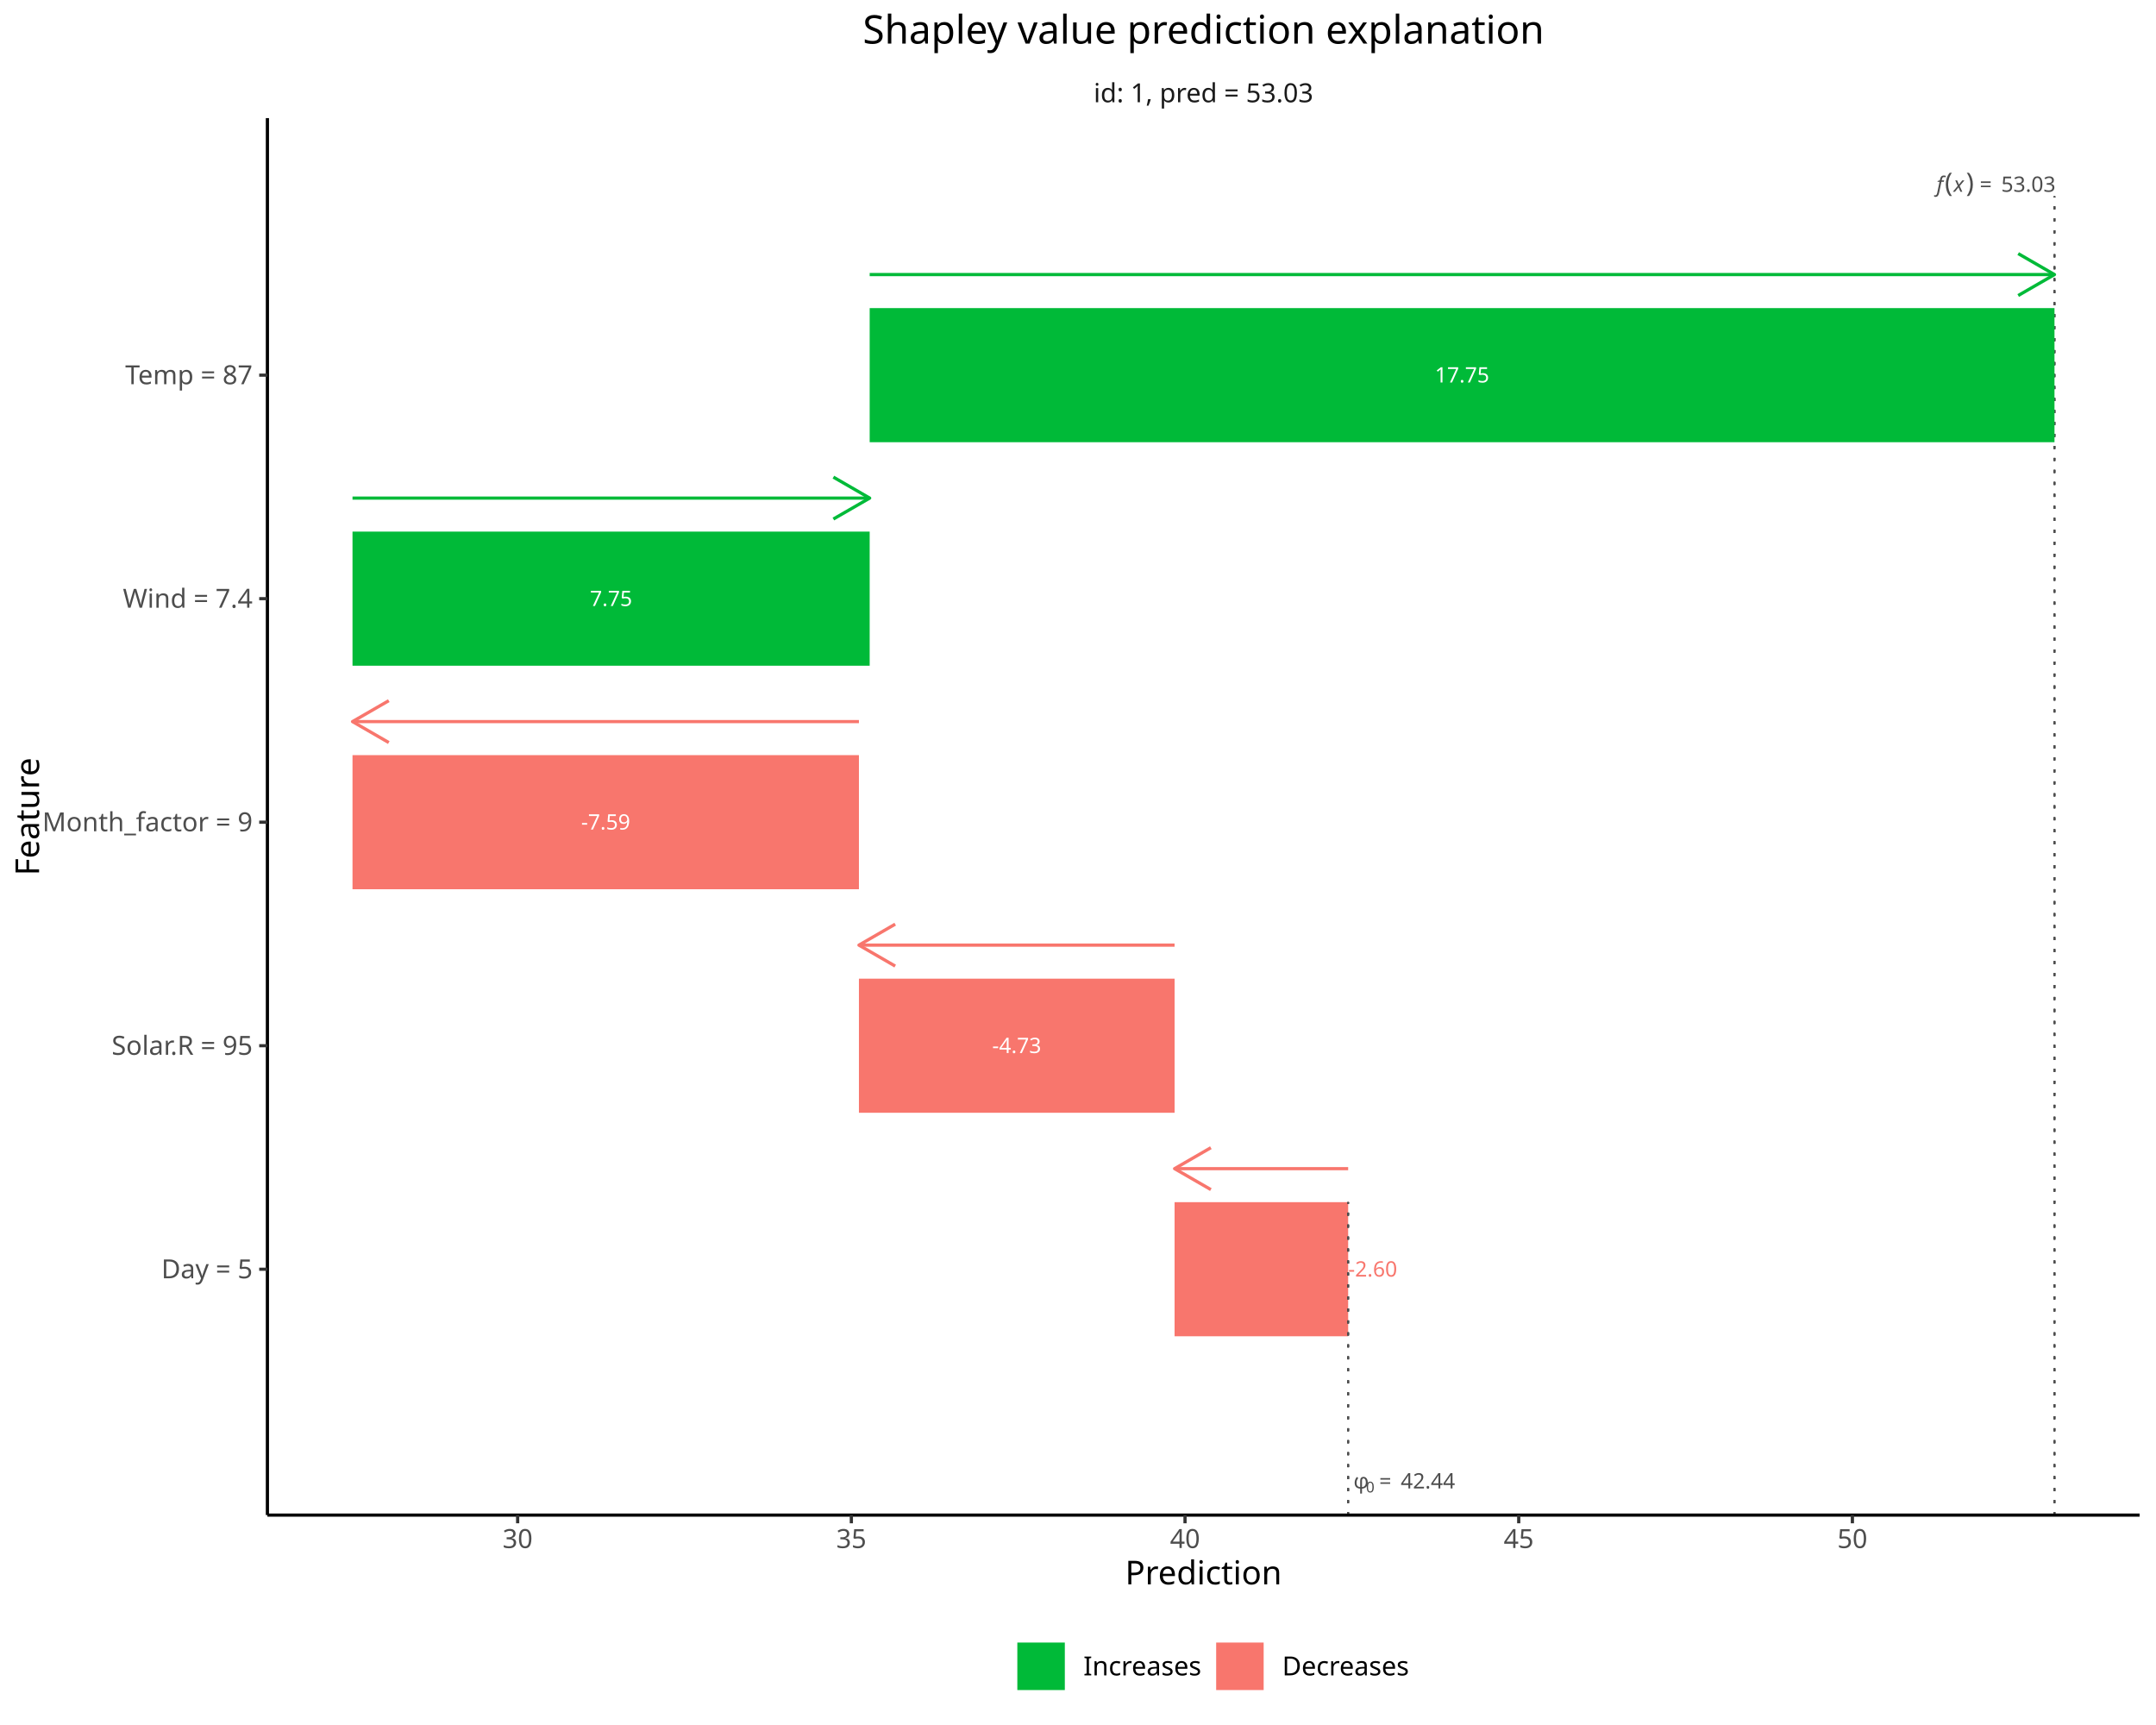
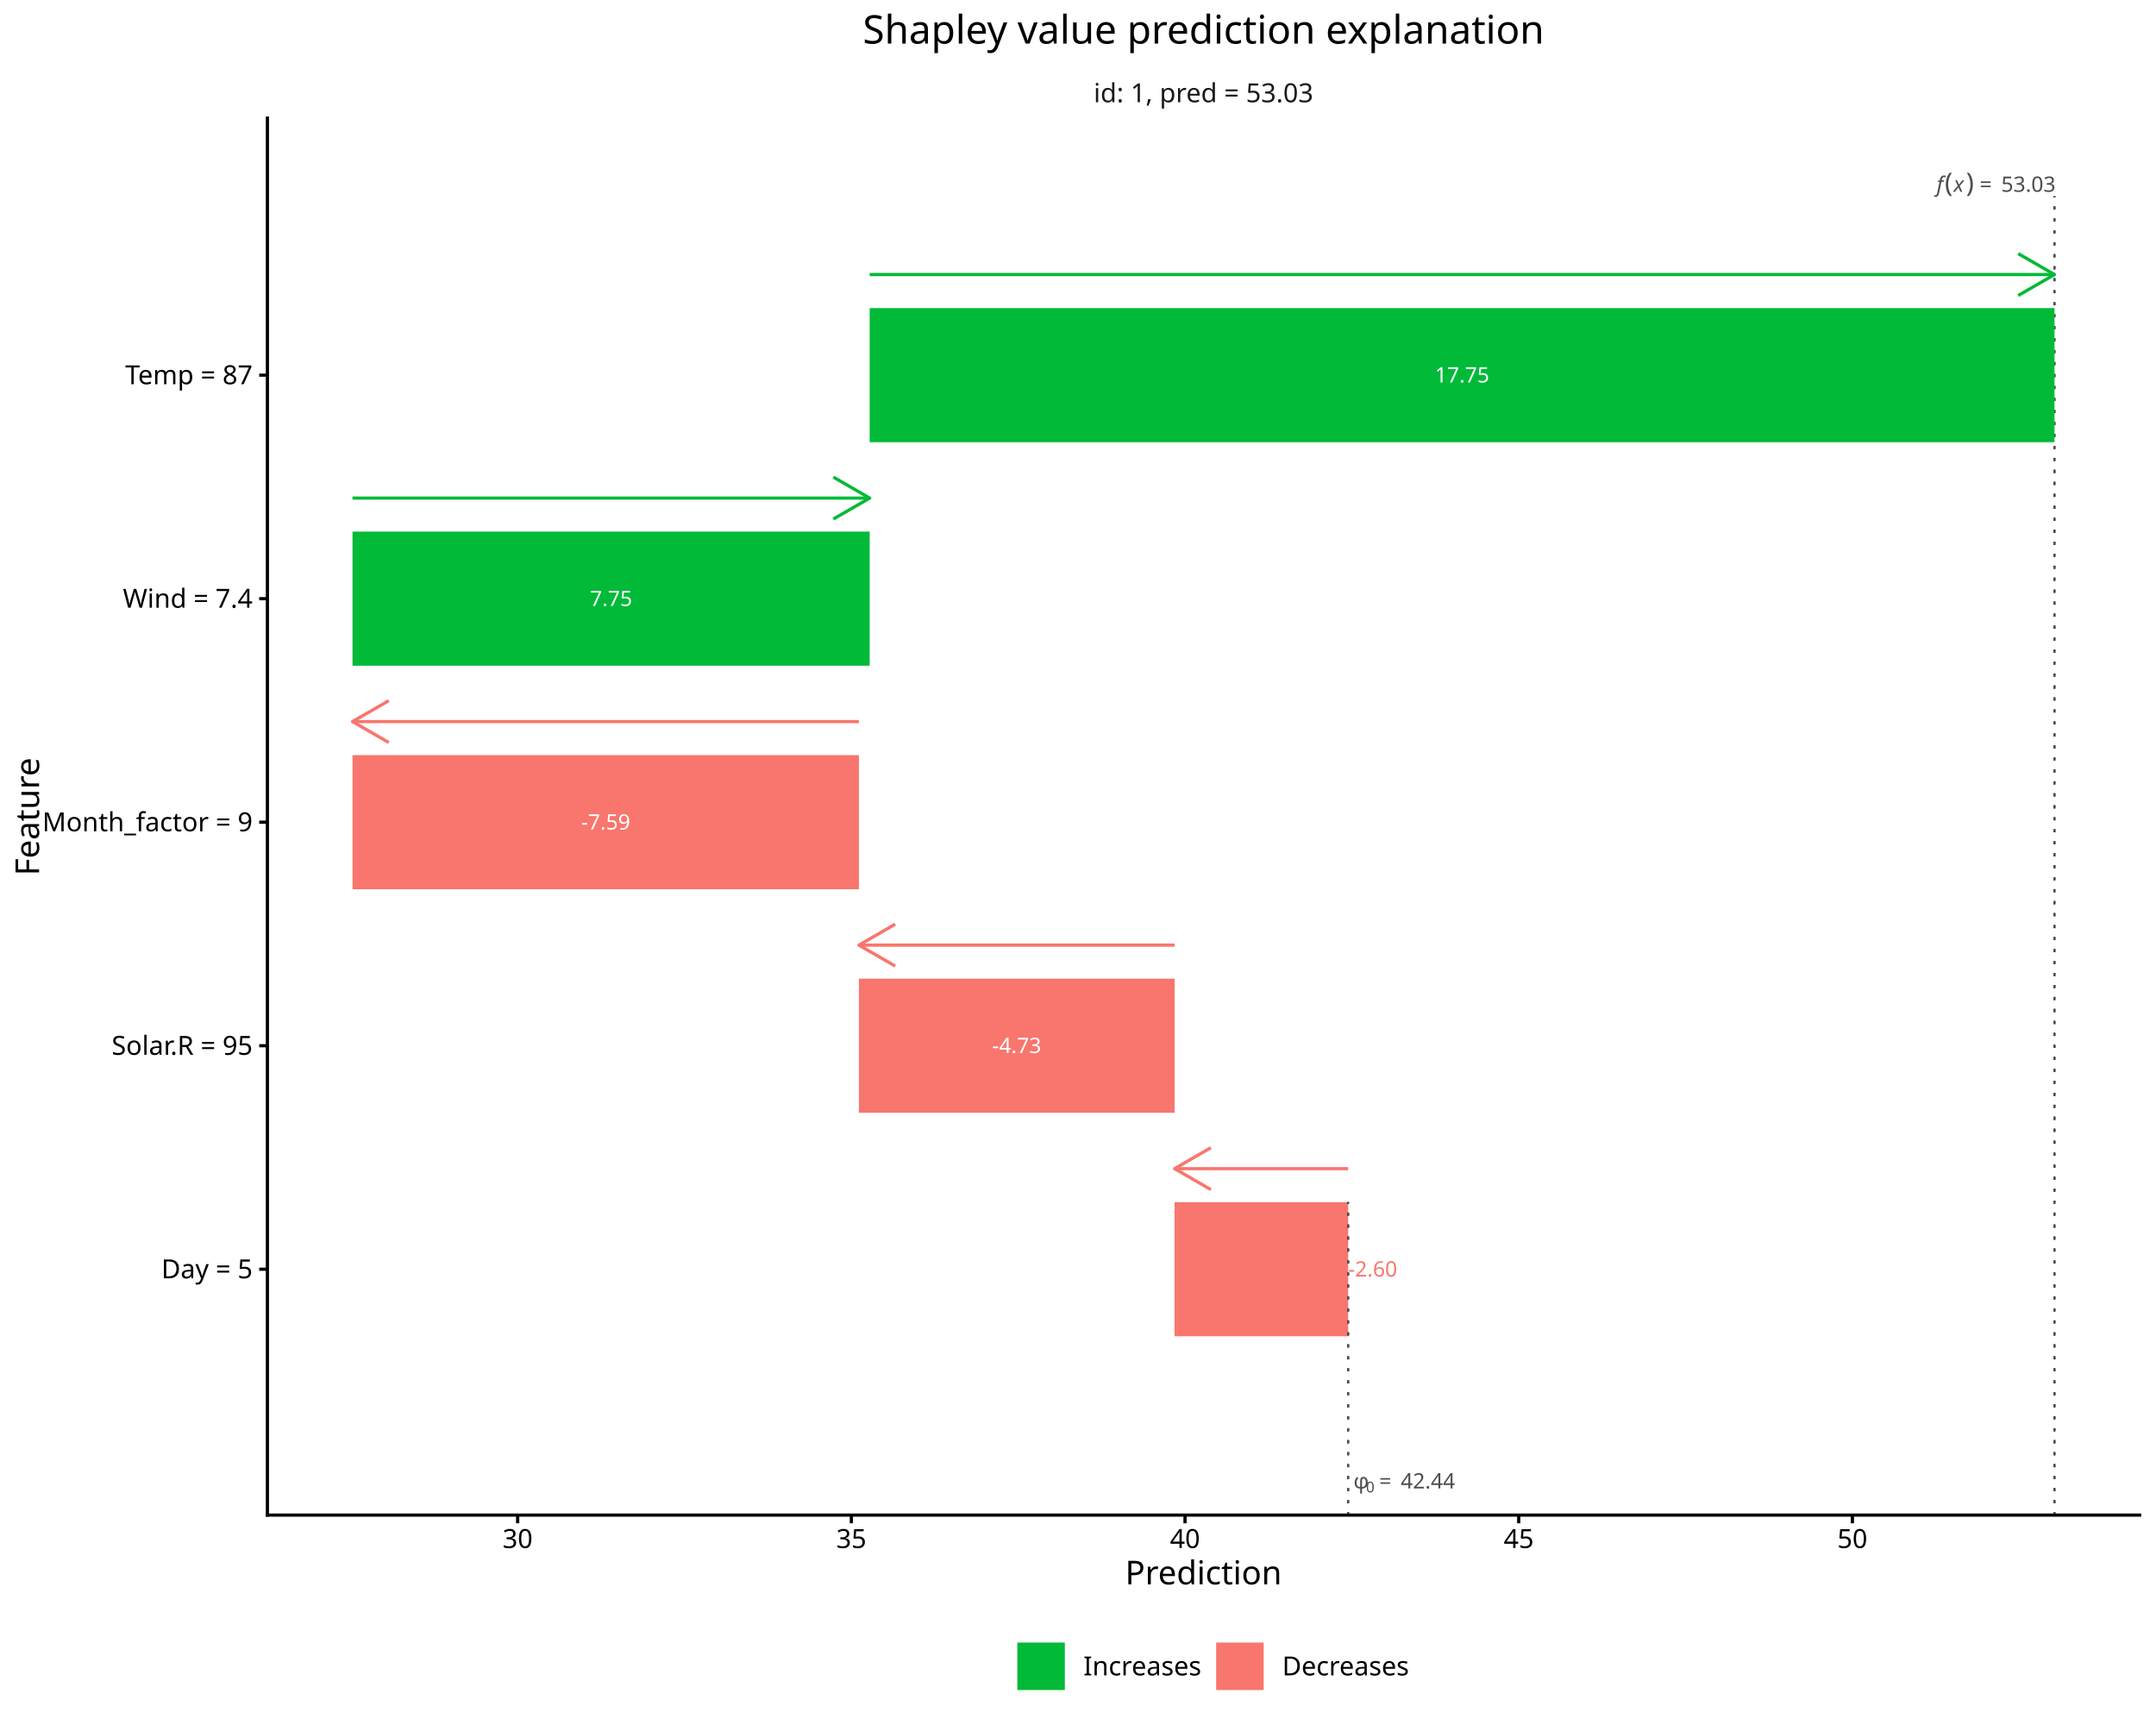
<svg xmlns="http://www.w3.org/2000/svg" class="svglite" data-engine-version="2.0" width="720.00pt" height="576.00pt" viewBox="0 0 720.00 576.00">
  <defs>
    <style type="text/css">
    .svglite line, .svglite polyline, .svglite polygon, .svglite path, .svglite rect, .svglite circle {
      fill: none;
      stroke: #000000;
      stroke-linecap: round;
      stroke-linejoin: round;
      stroke-miterlimit: 10.00;
    }
  </style>
  </defs>
  <rect width="100%" height="100%" style="stroke: none; fill: #FFFFFF;" />
  <defs>
    <clipPath id="cpMC4wMHw3MjAuMDB8MC4wMHw1NzYuMDA=">
      <rect x="0.00" y="0.00" width="720.00" height="576.00" />
    </clipPath>
  </defs>
  <g clip-path="url(#cpMC4wMHw3MjAuMDB8MC4wMHw1NzYuMDA=)">
    <rect x="0.00" y="0.00" width="720.00" height="576.00" style="stroke-width: 1.07; stroke: #FFFFFF; fill: #FFFFFF;" />
    <rect x="89.30" y="39.43" width="625.22" height="466.48" style="stroke-width: 1.07; stroke: none; fill: #FFFFFF;" />
    <line x1="686.10" y1="505.91" x2="686.10" y2="65.56" style="stroke-width: 0.53; stroke: #4D4D4D; stroke-dasharray: 1.00,3.00; stroke-linecap: butt;" />
    <line x1="686.10" y1="505.91" x2="686.10" y2="65.56" style="stroke-width: 0.53; stroke: #4D4D4D; stroke-dasharray: 1.00,3.00; stroke-linecap: butt;" />
    <line x1="686.10" y1="505.91" x2="686.10" y2="65.56" style="stroke-width: 0.53; stroke: #4D4D4D; stroke-dasharray: 1.00,3.00; stroke-linecap: butt;" />
    <line x1="686.10" y1="505.91" x2="686.10" y2="65.56" style="stroke-width: 0.53; stroke: #4D4D4D; stroke-dasharray: 1.00,3.00; stroke-linecap: butt;" />
    <line x1="686.10" y1="505.91" x2="686.10" y2="65.56" style="stroke-width: 0.53; stroke: #4D4D4D; stroke-dasharray: 1.00,3.00; stroke-linecap: butt;" />
    <rect x="392.25" y="401.42" width="57.97" height="44.78" style="stroke-width: 1.07; stroke: none; stroke-linecap: butt; stroke-linejoin: miter; fill: #F8766D;" />
    <rect x="286.84" y="326.79" width="105.42" height="44.78" style="stroke-width: 1.07; stroke: none; stroke-linecap: butt; stroke-linejoin: miter; fill: #F8766D;" />
    <rect x="117.72" y="252.15" width="169.12" height="44.78" style="stroke-width: 1.07; stroke: none; stroke-linecap: butt; stroke-linejoin: miter; fill: #F8766D;" />
    <rect x="117.72" y="177.51" width="172.71" height="44.78" style="stroke-width: 1.07; stroke: none; stroke-linecap: butt; stroke-linejoin: miter; fill: #00BA38;" />
    <rect x="290.43" y="102.88" width="395.67" height="44.78" style="stroke-width: 1.07; stroke: none; stroke-linecap: butt; stroke-linejoin: miter; fill: #00BA38;" />
    <line x1="450.22" y1="505.91" x2="450.22" y2="401.42" style="stroke-width: 0.53; stroke: #4D4D4D; stroke-dasharray: 1.00,3.00; stroke-linecap: butt;" />
    <line x1="450.22" y1="505.91" x2="450.22" y2="401.42" style="stroke-width: 0.53; stroke: #4D4D4D; stroke-dasharray: 1.00,3.00; stroke-linecap: butt;" />
    <line x1="450.22" y1="505.91" x2="450.22" y2="401.42" style="stroke-width: 0.53; stroke: #4D4D4D; stroke-dasharray: 1.00,3.00; stroke-linecap: butt;" />
    <line x1="450.22" y1="505.91" x2="450.22" y2="401.42" style="stroke-width: 0.53; stroke: #4D4D4D; stroke-dasharray: 1.00,3.00; stroke-linecap: butt;" />
    <line x1="450.22" y1="505.91" x2="450.22" y2="401.42" style="stroke-width: 0.53; stroke: #4D4D4D; stroke-dasharray: 1.00,3.00; stroke-linecap: butt;" />
    <text x="450.22" y="426.26" style="font-size: 7.11px; fill: #F8766D; font-family: sans;" textLength="16.21px" lengthAdjust="spacingAndGlyphs">-2.60</text>
    <text x="339.54" y="351.62" text-anchor="middle" style="font-size: 7.11px; fill: #FFFFFF; font-family: sans;" textLength="16.21px" lengthAdjust="spacingAndGlyphs">-4.73</text>
    <text x="202.28" y="276.99" text-anchor="middle" style="font-size: 7.11px; fill: #FFFFFF; font-family: sans;" textLength="16.21px" lengthAdjust="spacingAndGlyphs">-7.59</text>
    <text x="204.08" y="202.35" text-anchor="middle" style="font-size: 7.11px; fill: #FFFFFF; font-family: sans;" textLength="15.82px" lengthAdjust="spacingAndGlyphs"> 7.75</text>
    <text x="488.27" y="127.71" text-anchor="middle" style="font-size: 7.11px; fill: #FFFFFF; font-family: sans;" textLength="17.80px" lengthAdjust="spacingAndGlyphs">17.75</text>
    <line x1="450.22" y1="390.23" x2="392.25" y2="390.23" style="stroke-width: 1.07; stroke: #F8766D; stroke-linecap: butt;" />
    <polyline points="404.37,383.23 392.25,390.23 404.37,397.22 " style="stroke-width: 1.07; stroke: #F8766D; stroke-linecap: butt;" />
    <line x1="392.25" y1="315.59" x2="286.84" y2="315.59" style="stroke-width: 1.07; stroke: #F8766D; stroke-linecap: butt;" />
    <polyline points="298.95,308.59 286.84,315.59 298.95,322.59 " style="stroke-width: 1.07; stroke: #F8766D; stroke-linecap: butt;" />
    <line x1="286.84" y1="240.95" x2="117.72" y2="240.95" style="stroke-width: 1.07; stroke: #F8766D; stroke-linecap: butt;" />
    <polyline points="129.84,233.96 117.72,240.95 129.84,247.95 " style="stroke-width: 1.07; stroke: #F8766D; stroke-linecap: butt;" />
    <line x1="117.72" y1="166.32" x2="290.43" y2="166.32" style="stroke-width: 1.07; stroke: #00BA38; stroke-linecap: butt;" />
    <polyline points="278.31,173.31 290.43,166.32 278.31,159.32 " style="stroke-width: 1.07; stroke: #00BA38; stroke-linecap: butt;" />
    <line x1="290.43" y1="91.68" x2="686.10" y2="91.68" style="stroke-width: 1.07; stroke: #00BA38; stroke-linecap: butt;" />
    <polyline points="673.98,98.68 686.10,91.68 673.98,84.68 " style="stroke-width: 1.07; stroke: #00BA38; stroke-linecap: butt;" />
    <text x="646.70" y="64.04" style="font-size: 7.11px; font-style: italic; fill: #4D4D4D; font-family: sans;" textLength="1.98px" lengthAdjust="spacingAndGlyphs">f</text>
    <text x="649.44" y="64.04" style="font-size: 8.89px; fill: #4D4D4D; font-family: sans;" textLength="2.96px" lengthAdjust="spacingAndGlyphs">(</text>
    <text x="652.40" y="64.04" style="font-size: 7.11px; font-style: italic; fill: #4D4D4D; font-family: sans;" textLength="3.56px" lengthAdjust="spacingAndGlyphs">x</text>
    <text x="656.53" y="64.04" style="font-size: 8.89px; fill: #4D4D4D; font-family: sans;" textLength="2.96px" lengthAdjust="spacingAndGlyphs">)</text>
    <text x="661.13" y="64.04" style="font-size: 7.11px; fill: #4D4D4D; font-family: sans;" textLength="5.52px" lengthAdjust="spacingAndGlyphs">=</text>
    <text x="668.30" y="64.04" style="font-size: 7.11px; fill: #4D4D4D; font-family: sans;" textLength="17.80px" lengthAdjust="spacingAndGlyphs">53.03</text>
    <text x="450.22" y="497.02" style="font-size: 7.11px; fill: #4D4D4D; font-family: sans;" textLength="1.78px" lengthAdjust="spacingAndGlyphs"> </text>
    <text x="452.00" y="497.02" style="font-size: 7.11px; fill: #4D4D4D; font-family: sans;" textLength="4.17px" lengthAdjust="spacingAndGlyphs">φ</text>
    <text x="456.17" y="498.34" style="font-size: 4.98px; fill: #4D4D4D; font-family: sans;" textLength="2.77px" lengthAdjust="spacingAndGlyphs">0</text>
    <text x="460.59" y="497.02" style="font-size: 7.11px; fill: #4D4D4D; font-family: sans;" textLength="5.52px" lengthAdjust="spacingAndGlyphs">=</text>
    <text x="467.76" y="497.02" style="font-size: 7.11px; fill: #4D4D4D; font-family: sans;" textLength="17.80px" lengthAdjust="spacingAndGlyphs">42.44</text>
+   </g>
+   <defs>
+     <clipPath id="cpODkuMzB8NzE0LjUyfDIyLjc4fDM5LjQz">
+       <rect x="89.30" y="22.78" width="625.22" height="16.65" />
+     </clipPath>
+   </defs>
+   <g clip-path="url(#cpODkuMzB8NzE0LjUyfDIyLjc4fDM5LjQz)">
    <rect x="89.30" y="22.78" width="625.22" height="16.65" style="stroke-width: 2.13; stroke: #FFFFFF; fill: #FFFFFF;" />
    <text x="401.91" y="34.14" text-anchor="middle" style="font-size: 8.80px; fill: #1A1A1A; font-family: sans;" textLength="71.19px" lengthAdjust="spacingAndGlyphs">id: 1, pred = 53.03</text>
-     <polyline points="89.30,505.91 714.52,505.91 " style="stroke-width: 1.07; stroke-linecap: butt;" />
-     <polyline points="172.87,508.65 172.87,505.91 " style="stroke-width: 1.07; stroke: #333333; stroke-linecap: butt;" />
-     <polyline points="284.31,508.65 284.31,505.91 " style="stroke-width: 1.07; stroke: #333333; stroke-linecap: butt;" />
-     <polyline points="395.74,508.65 395.74,505.91 " style="stroke-width: 1.07; stroke: #333333; stroke-linecap: butt;" />
-     <polyline points="507.18,508.65 507.18,505.91 " style="stroke-width: 1.07; stroke: #333333; stroke-linecap: butt;" />
-     <polyline points="618.61,508.65 618.61,505.91 " style="stroke-width: 1.07; stroke: #333333; stroke-linecap: butt;" />
-     <text x="172.87" y="516.90" text-anchor="middle" style="font-size: 8.80px; fill: #4D4D4D; font-family: sans;" textLength="9.79px" lengthAdjust="spacingAndGlyphs">30</text>
-     <text x="284.31" y="516.90" text-anchor="middle" style="font-size: 8.80px; fill: #4D4D4D; font-family: sans;" textLength="9.79px" lengthAdjust="spacingAndGlyphs">35</text>
-     <text x="395.74" y="516.90" text-anchor="middle" style="font-size: 8.80px; fill: #4D4D4D; font-family: sans;" textLength="9.79px" lengthAdjust="spacingAndGlyphs">40</text>
-     <text x="507.18" y="516.90" text-anchor="middle" style="font-size: 8.80px; fill: #4D4D4D; font-family: sans;" textLength="9.79px" lengthAdjust="spacingAndGlyphs">45</text>
-     <text x="618.61" y="516.90" text-anchor="middle" style="font-size: 8.80px; fill: #4D4D4D; font-family: sans;" textLength="9.79px" lengthAdjust="spacingAndGlyphs">50</text>
-     <polyline points="89.30,505.91 89.30,39.43 " style="stroke-width: 1.07; stroke-linecap: butt;" />
-     <text x="84.37" y="426.84" text-anchor="end" style="font-size: 8.80px; fill: #4D4D4D; font-family: sans;" textLength="30.58px" lengthAdjust="spacingAndGlyphs">Day = 5</text>
-     <text x="84.37" y="352.21" text-anchor="end" style="font-size: 8.80px; fill: #4D4D4D; font-family: sans;" textLength="49.17px" lengthAdjust="spacingAndGlyphs">Solar.R = 95</text>
-     <text x="84.37" y="277.57" text-anchor="end" style="font-size: 8.80px; fill: #4D4D4D; font-family: sans;" textLength="66.30px" lengthAdjust="spacingAndGlyphs">Month_factor = 9</text>
-     <text x="84.37" y="202.93" text-anchor="end" style="font-size: 8.80px; fill: #4D4D4D; font-family: sans;" textLength="42.31px" lengthAdjust="spacingAndGlyphs">Wind = 7.4</text>
-     <text x="84.37" y="128.29" text-anchor="end" style="font-size: 8.80px; fill: #4D4D4D; font-family: sans;" textLength="42.32px" lengthAdjust="spacingAndGlyphs">Temp = 87</text>
-     <polyline points="86.56,423.81 89.30,423.81 " style="stroke-width: 1.07; stroke: #333333; stroke-linecap: butt;" />
-     <polyline points="86.56,349.18 89.30,349.18 " style="stroke-width: 1.07; stroke: #333333; stroke-linecap: butt;" />
-     <polyline points="86.56,274.54 89.30,274.54 " style="stroke-width: 1.07; stroke: #333333; stroke-linecap: butt;" />
-     <polyline points="86.56,199.90 89.30,199.90 " style="stroke-width: 1.07; stroke: #333333; stroke-linecap: butt;" />
-     <polyline points="86.56,125.27 89.30,125.27 " style="stroke-width: 1.07; stroke: #333333; stroke-linecap: butt;" />
+   </g>
+   <g clip-path="url(#cpMC4wMHw3MjAuMDB8MC4wMHw1NzYuMDA=)">
+     <polyline points="89.30,505.91 714.52,505.91 " style="stroke-width: 1.07; stroke-linecap: square;" />
+     <polyline points="172.87,508.65 172.87,505.91 " style="stroke-width: 1.07; stroke-linecap: butt;" />
+     <polyline points="284.31,508.65 284.31,505.91 " style="stroke-width: 1.07; stroke-linecap: butt;" />
+     <polyline points="395.74,508.65 395.74,505.91 " style="stroke-width: 1.07; stroke-linecap: butt;" />
+     <polyline points="507.18,508.65 507.18,505.91 " style="stroke-width: 1.07; stroke-linecap: butt;" />
+     <polyline points="618.61,508.65 618.61,505.91 " style="stroke-width: 1.07; stroke-linecap: butt;" />
+     <text x="172.87" y="516.90" text-anchor="middle" style="font-size: 8.80px; font-family: sans;" textLength="9.79px" lengthAdjust="spacingAndGlyphs">30</text>
+     <text x="284.31" y="516.90" text-anchor="middle" style="font-size: 8.80px; font-family: sans;" textLength="9.79px" lengthAdjust="spacingAndGlyphs">35</text>
+     <text x="395.74" y="516.90" text-anchor="middle" style="font-size: 8.80px; font-family: sans;" textLength="9.79px" lengthAdjust="spacingAndGlyphs">40</text>
+     <text x="507.18" y="516.90" text-anchor="middle" style="font-size: 8.80px; font-family: sans;" textLength="9.79px" lengthAdjust="spacingAndGlyphs">45</text>
+     <text x="618.61" y="516.90" text-anchor="middle" style="font-size: 8.80px; font-family: sans;" textLength="9.79px" lengthAdjust="spacingAndGlyphs">50</text>
+     <polyline points="89.30,505.91 89.30,39.43 " style="stroke-width: 1.07; stroke-linecap: square;" />
+     <text x="84.37" y="426.84" text-anchor="end" style="font-size: 8.80px; font-family: sans;" textLength="30.58px" lengthAdjust="spacingAndGlyphs">Day = 5</text>
+     <text x="84.37" y="352.21" text-anchor="end" style="font-size: 8.80px; font-family: sans;" textLength="49.17px" lengthAdjust="spacingAndGlyphs">Solar.R = 95</text>
+     <text x="84.37" y="277.57" text-anchor="end" style="font-size: 8.80px; font-family: sans;" textLength="66.30px" lengthAdjust="spacingAndGlyphs">Month_factor = 9</text>
+     <text x="84.37" y="202.93" text-anchor="end" style="font-size: 8.80px; font-family: sans;" textLength="42.31px" lengthAdjust="spacingAndGlyphs">Wind = 7.4</text>
+     <text x="84.37" y="128.29" text-anchor="end" style="font-size: 8.80px; font-family: sans;" textLength="42.32px" lengthAdjust="spacingAndGlyphs">Temp = 87</text>
+     <polyline points="86.56,423.81 89.30,423.81 " style="stroke-width: 1.07; stroke-linecap: butt;" />
+     <polyline points="86.56,349.18 89.30,349.18 " style="stroke-width: 1.07; stroke-linecap: butt;" />
+     <polyline points="86.56,274.54 89.30,274.54 " style="stroke-width: 1.07; stroke-linecap: butt;" />
+     <polyline points="86.56,199.90 89.30,199.90 " style="stroke-width: 1.07; stroke-linecap: butt;" />
+     <polyline points="86.56,125.27 89.30,125.27 " style="stroke-width: 1.07; stroke-linecap: butt;" />
    <text x="401.91" y="529.04" text-anchor="middle" style="font-size: 11.00px; font-family: sans;" textLength="48.92px" lengthAdjust="spacingAndGlyphs">Prediction</text>
    <text transform="translate(13.05,272.67) rotate(-90)" text-anchor="middle" style="font-size: 11.00px; font-family: sans;" textLength="37.91px" lengthAdjust="spacingAndGlyphs">Feature</text>
    <rect x="328.07" y="542.28" width="147.68" height="28.24" style="stroke-width: 1.07; stroke: none; fill: #FFFFFF;" />
    <rect x="339.03" y="547.76" width="17.28" height="17.28" style="stroke-width: 1.07; stroke: none; fill: #FFFFFF;" />
    <rect x="339.74" y="548.47" width="15.86" height="15.86" style="stroke-width: 1.07; stroke: none; stroke-linecap: butt; stroke-linejoin: miter; fill: #00BA38;" />
    <rect x="405.43" y="547.76" width="17.28" height="17.28" style="stroke-width: 1.07; stroke: none; fill: #FFFFFF;" />
    <rect x="406.14" y="548.47" width="15.86" height="15.86" style="stroke-width: 1.07; stroke: none; stroke-linecap: butt; stroke-linejoin: miter; fill: #F8766D;" />
    <text x="361.79" y="559.43" style="font-size: 8.80px; font-family: sans;" textLength="38.16px" lengthAdjust="spacingAndGlyphs">Increases</text>
    <text x="428.19" y="559.43" style="font-size: 8.80px; font-family: sans;" textLength="42.08px" lengthAdjust="spacingAndGlyphs">Decreases</text>
    <text x="401.91" y="14.56" text-anchor="middle" style="font-size: 13.20px; font-family: sans;" textLength="215.04px" lengthAdjust="spacingAndGlyphs">Shapley value prediction explanation</text>
  </g>
</svg>
